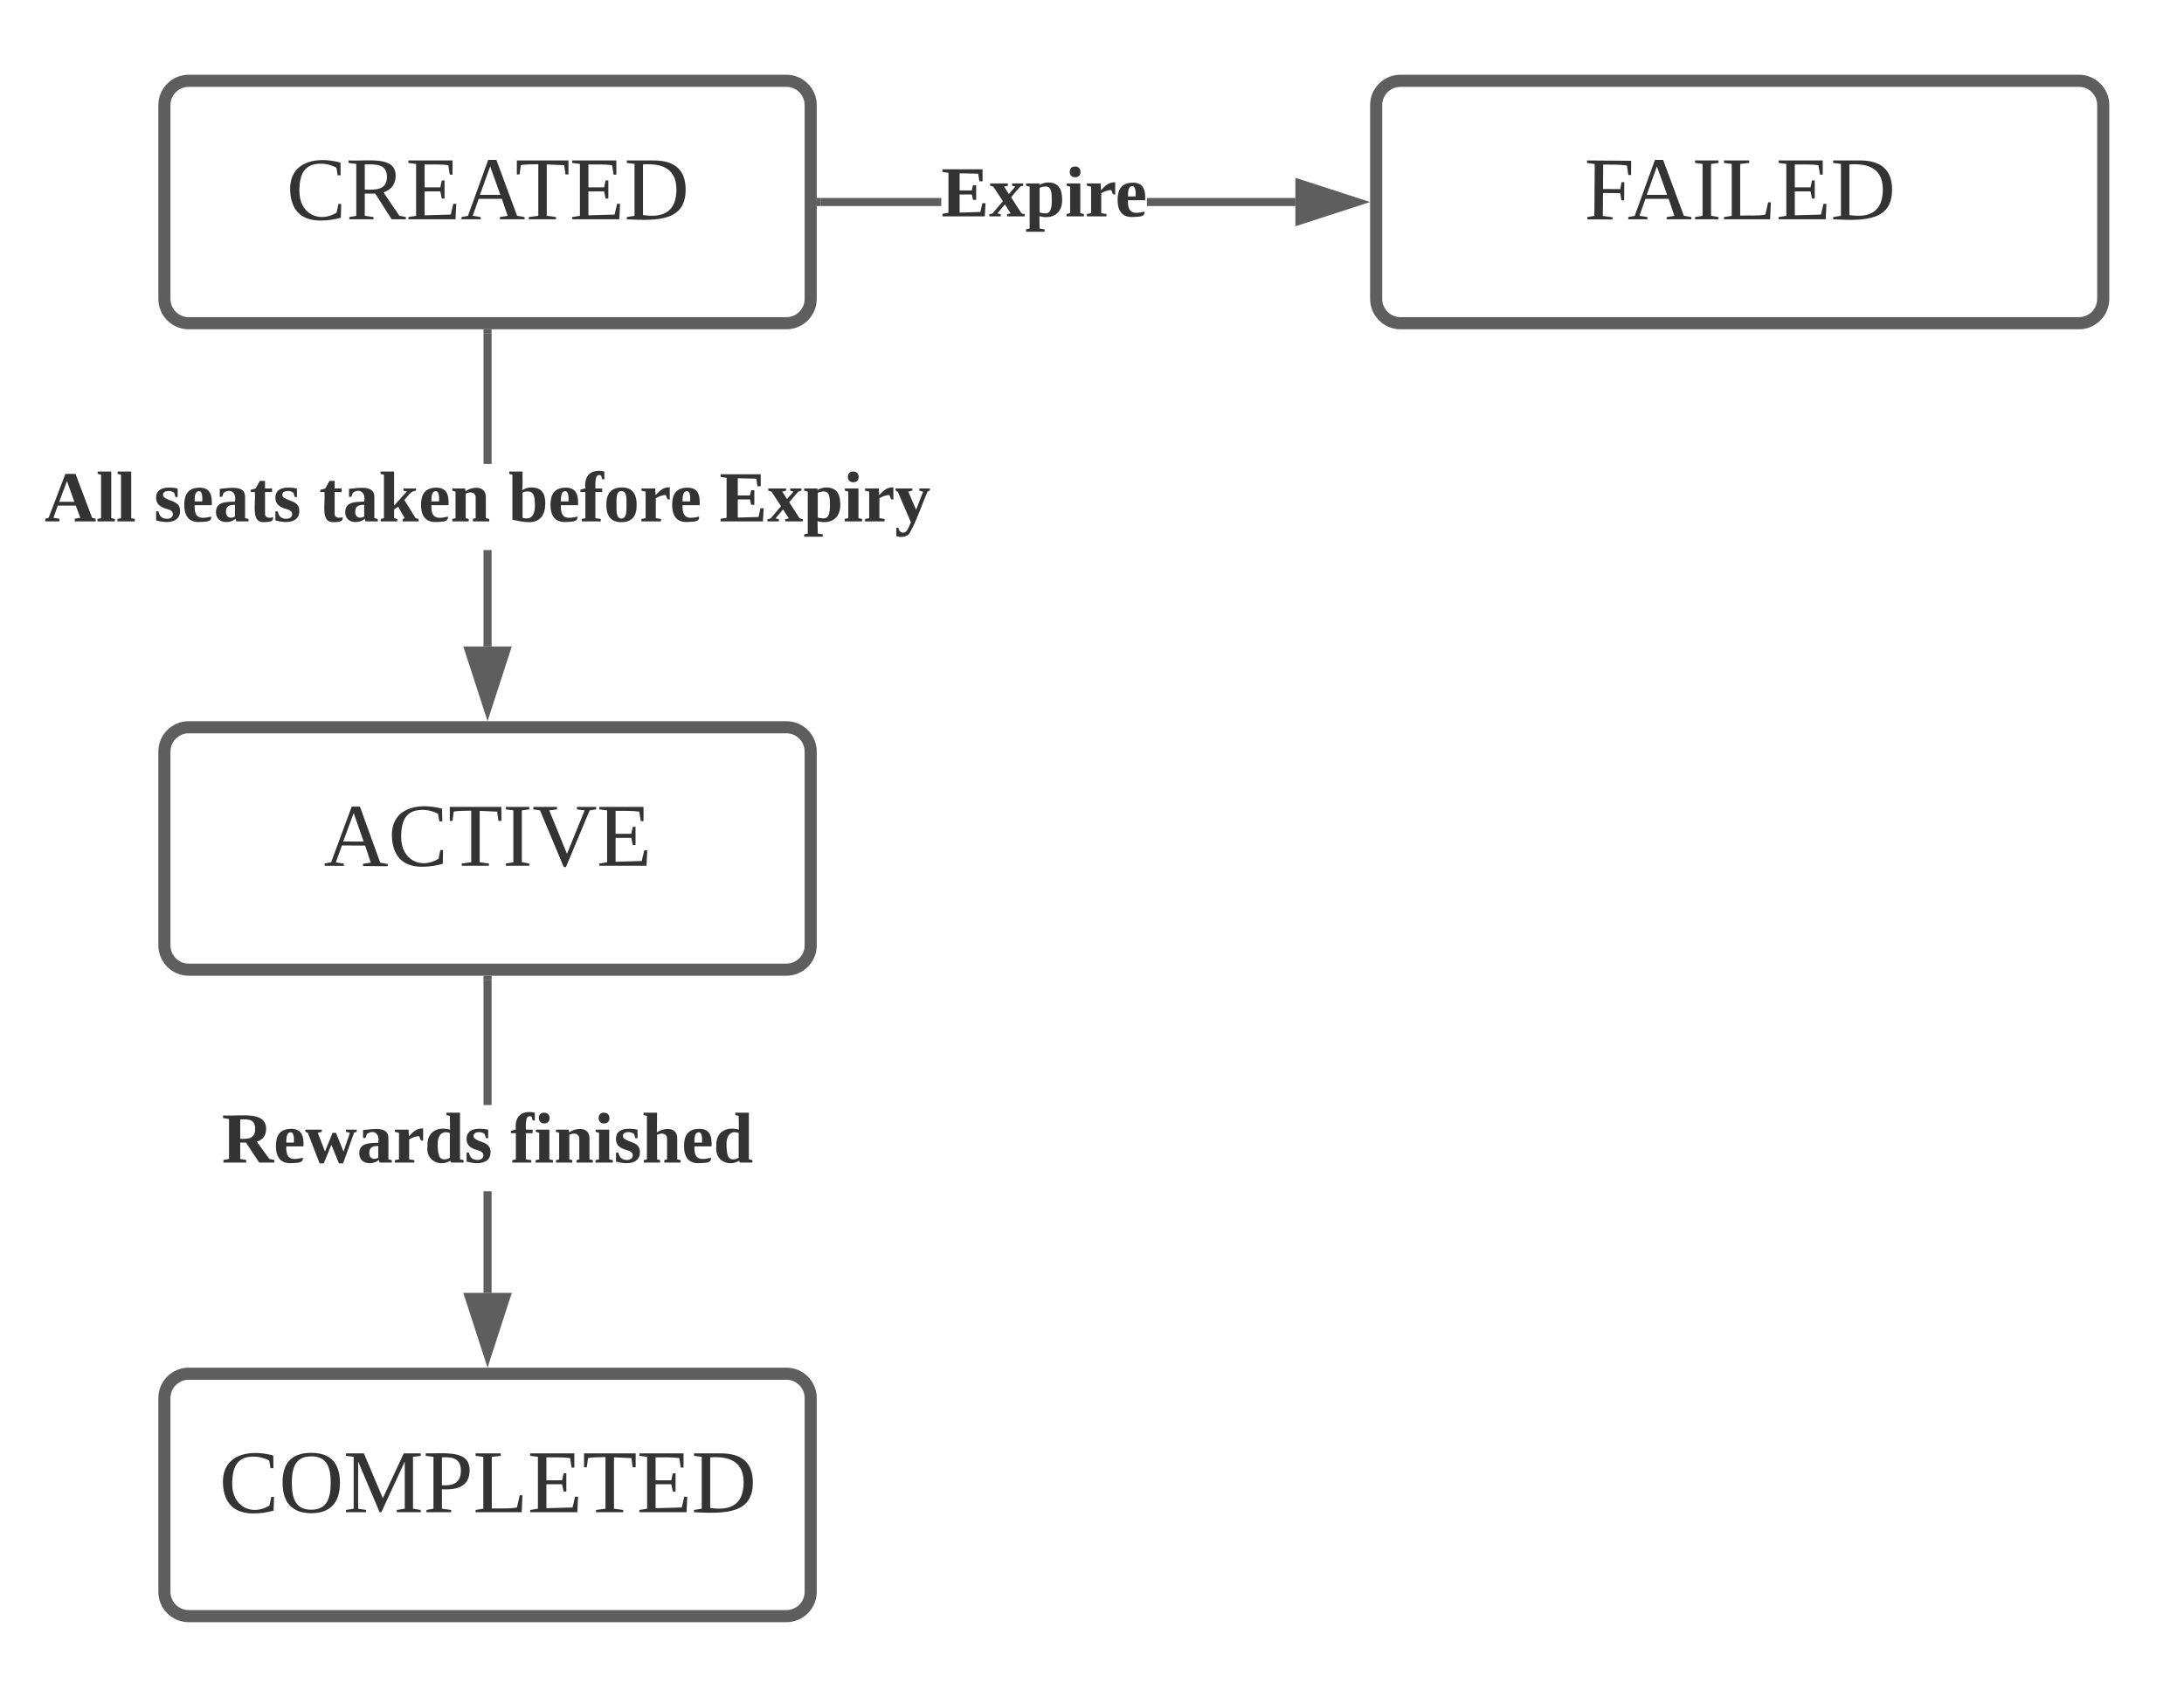
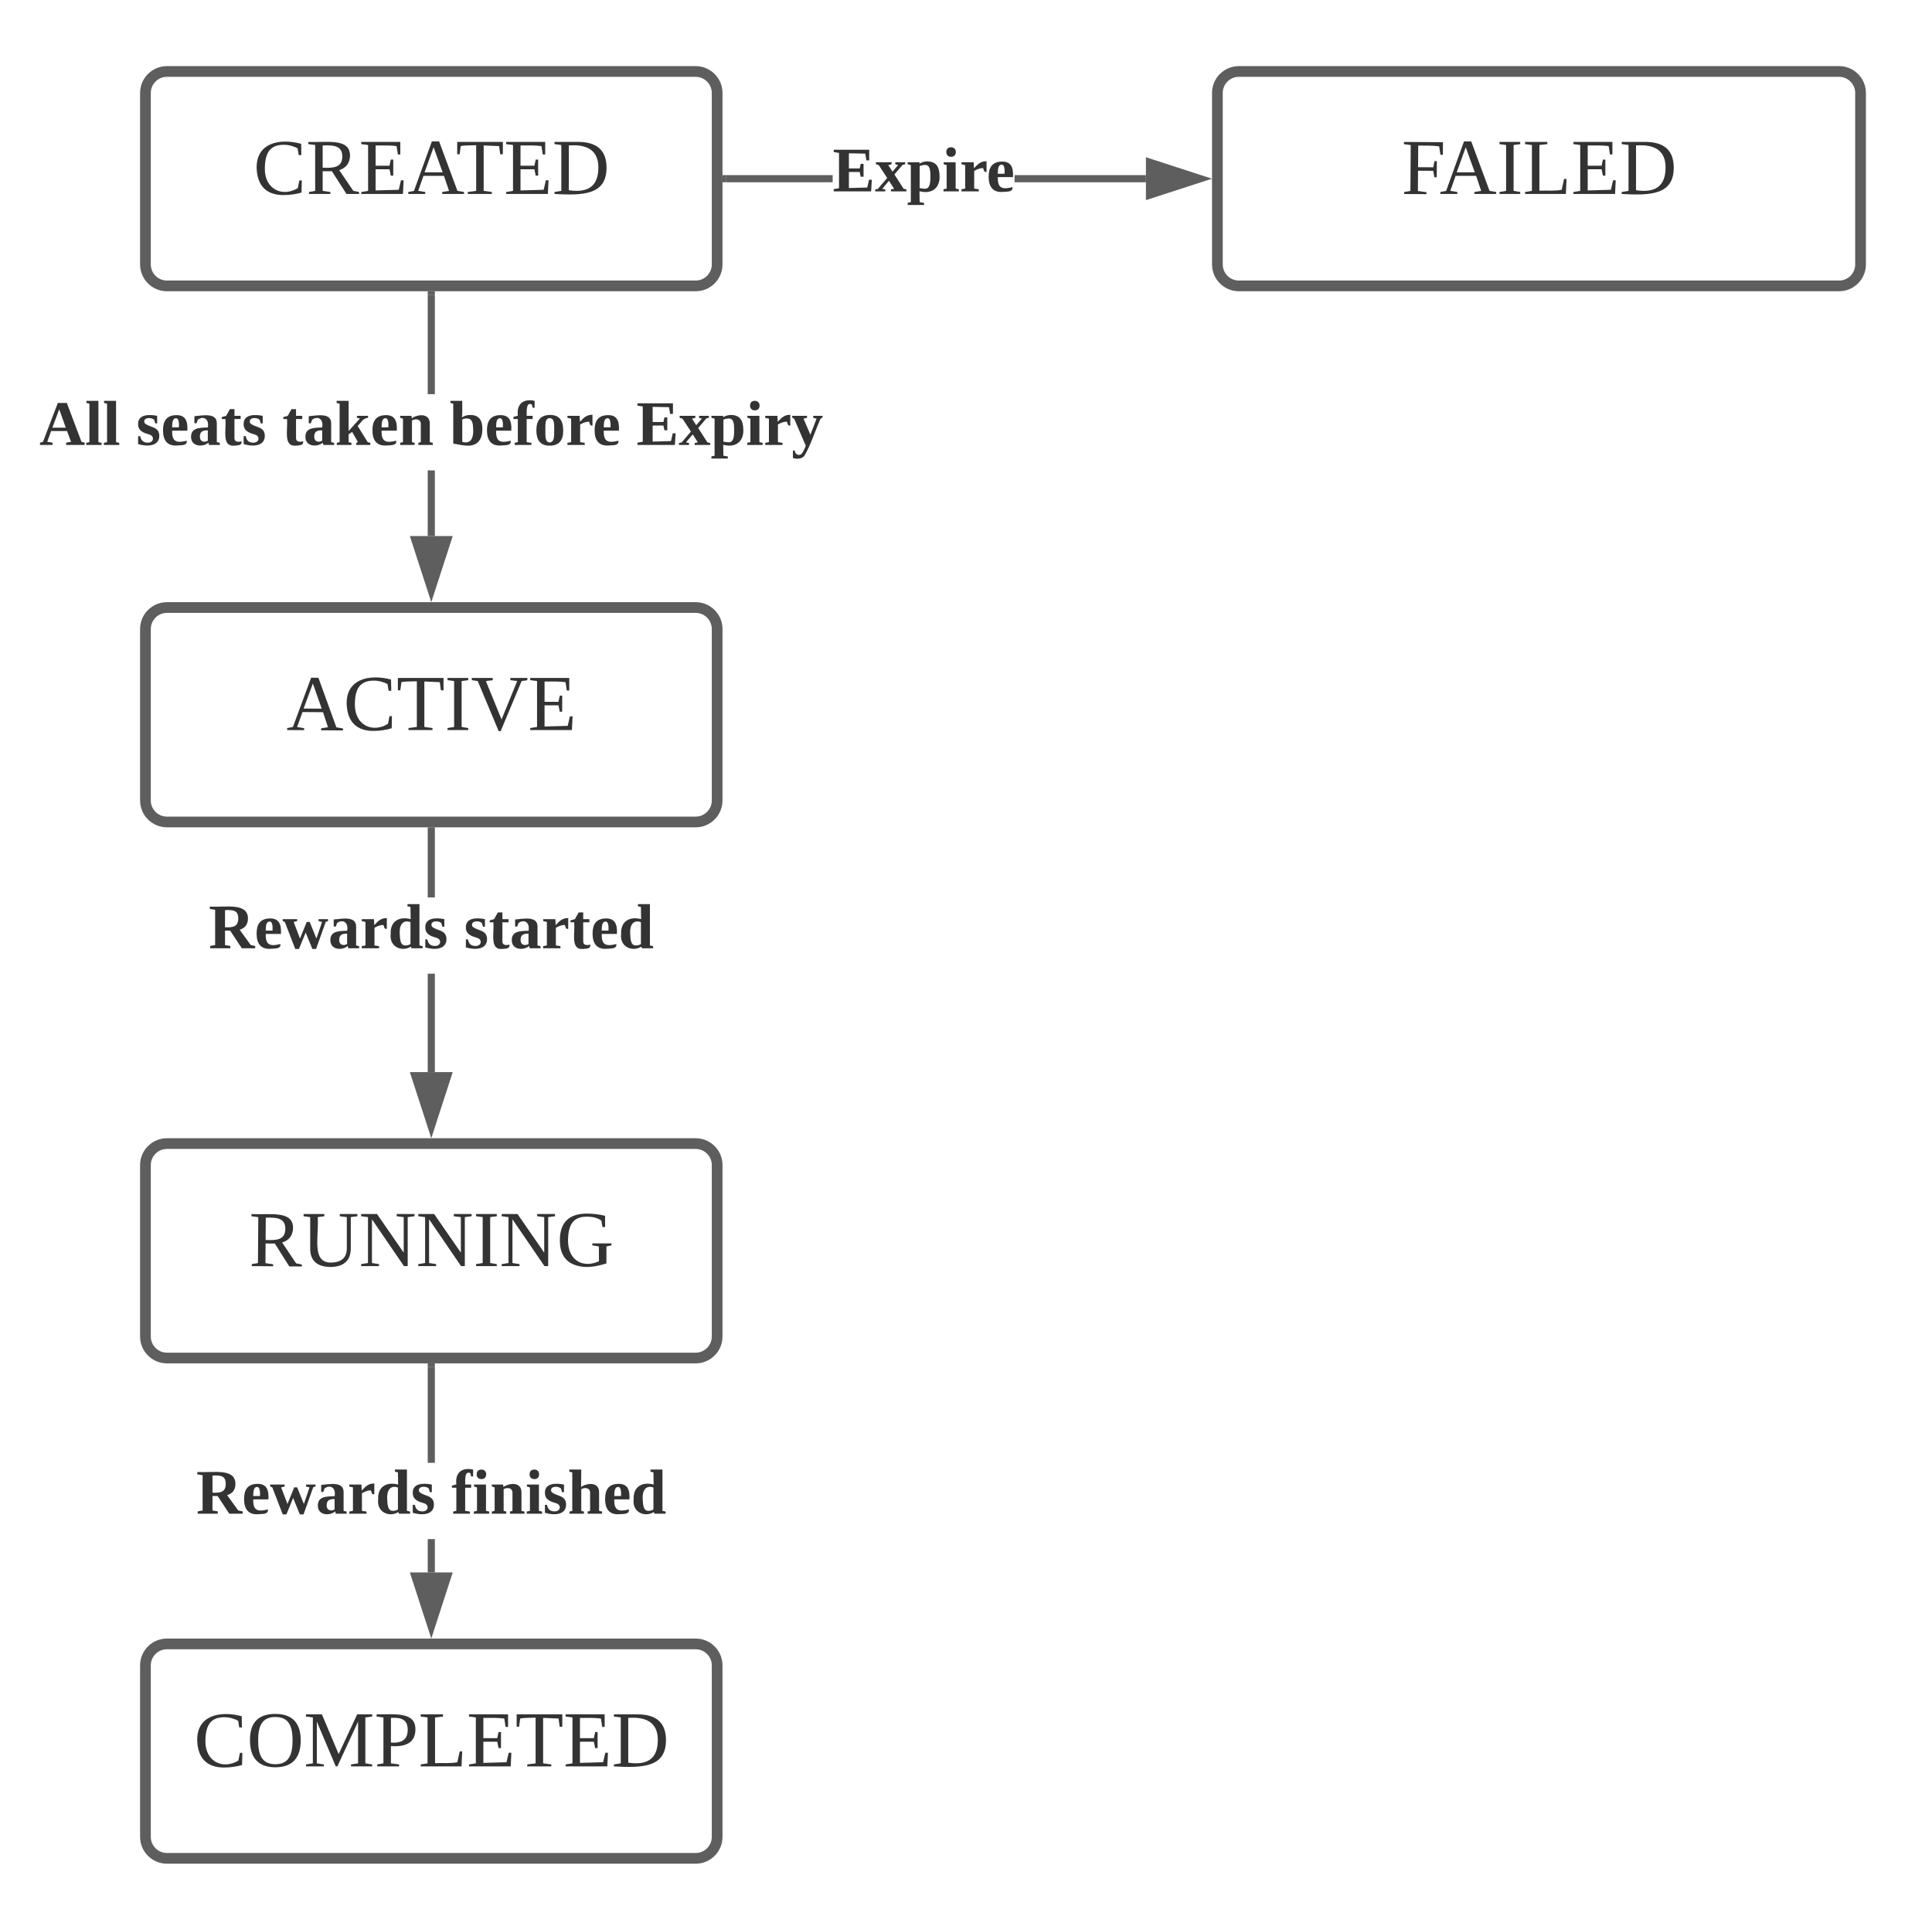
- <svg xmlns="http://www.w3.org/2000/svg" xmlns:ns1="lucid" xmlns:xlink="http://www.w3.org/1999/xlink" width="540.7" height="420">
+ <svg xmlns="http://www.w3.org/2000/svg" xmlns:ns1="lucid" xmlns:xlink="http://www.w3.org/1999/xlink" width="540.7" height="540">
  <g transform="translate(-19.296 -20)" ns1:page-tab-id="0_0">
    <path d="M0 0h1870.87v1322.83H0z" fill="#fff" />
    <path d="M60 46c0-3.3 2.7-6 6-6h148c3.3 0 6 2.7 6 6v48c0 3.3-2.7 6-6 6H66c-3.3 0-6-2.7-6-6z" stroke="#5e5e5e" stroke-width="3" fill="#fff" />
    <use xlink:href="#a" transform="translate(90.154 74.278)" />
-     <path d="M60 206c0-3.3 2.7-6 6-6h148c3.3 0 6 2.7 6 6v48c0 3.3-2.7 6-6 6H66c-3.3 0-6-2.7-6-6z" stroke="#5e5e5e" stroke-width="3" fill="#fff" />
-     <use xlink:href="#b" transform="translate(99.414 234.278)" />
+     <path d="M60 196c0-3.3 2.7-6 6-6h148c3.3 0 6 2.7 6 6v48c0 3.3-2.7 6-6 6H66c-3.3 0-6-2.7-6-6z" stroke="#5e5e5e" stroke-width="3" fill="#fff" />
+     <use xlink:href="#b" transform="translate(99.414 224.278)" />
    <path d="M360 46c0-3.3 2.7-6 6-6h168c3.3 0 6 2.7 6 6v48c0 3.3-2.7 6-6 6H366c-3.3 0-6-2.7-6-6z" stroke="#5e5e5e" stroke-width="3" fill="#fff" />
    <use xlink:href="#c" transform="translate(411.481 74.278)" />
    <path d="M252.33 71H222.5v-2h29.83zM340 71h-36.76v-2H340z" fill="#5e5e5e" />
    <path d="M222.53 71h-1.03v-2h1.03zm132.73-1L341 74.64v-9.28z" fill="#5e5e5e" />
    <path d="M358.5 70L340 76V64zM342 73.26L352.03 70 342 66.74z" fill="#5e5e5e" />
    <use xlink:href="#d" transform="translate(252.33 73.556)" />
-     <path d="M141 180h-2v-23.85h2zm0-45.18h-2V102.5h2z" fill="#5e5e5e" />
-     <path d="M141 102.53h-2v-1.03h2zm-1 92.73L135.36 181h9.28z" fill="#5e5e5e" />
-     <path d="M140 198.5l-6-18.5h12zm-3.26-16.5l3.26 10.03 3.26-10.03z" fill="#5e5e5e" />
-     <use xlink:href="#e" transform="translate(30.296 149.043)" />
-     <use xlink:href="#f" transform="translate(57.407 149.043)" />
-     <use xlink:href="#g" transform="translate(98.296 149.043)" />
-     <use xlink:href="#h" transform="translate(145.111 149.043)" />
-     <use xlink:href="#i" transform="translate(197.407 149.043)" />
-     <path d="M60 366c0-3.3 2.7-6 6-6h148c3.3 0 6 2.7 6 6v48c0 3.3-2.7 6-6 6H66c-3.3 0-6-2.7-6-6z" stroke="#5e5e5e" stroke-width="3" fill="#fff" />
-     <use xlink:href="#j" transform="translate(73.519 394.278)" />
-     <path d="M141 340h-2v-25.15h2zm0-46.5h-2v-31h2z" fill="#5e5e5e" />
-     <path d="M141 262.53h-2v-1.03h2zm-1 92.73L135.36 341h9.28z" fill="#5e5e5e" />
-     <path d="M140 358.5l-6-18.5h12zm-3.26-16.5l3.26 10.03 3.26-10.03z" fill="#5e5e5e" />
-     <use xlink:href="#k" transform="translate(74.222 307.736)" />
-     <use xlink:href="#l" transform="translate(145.63 307.736)" />
+     <path d="M141 170h-2v-18.38h2zm0-39.7h-2v-27.8h2z" fill="#5e5e5e" />
+     <path d="M141 102.53h-2v-1.03h2zm-1 82.73L135.36 171h9.28z" fill="#5e5e5e" />
+     <path d="M140 188.5l-6-18.5h12zm-3.26-16.5l3.26 10.03 3.26-10.03z" fill="#5e5e5e" />
+     <use xlink:href="#e" transform="translate(30.296 144.508)" />
+     <use xlink:href="#f" transform="translate(57.407 144.508)" />
+     <use xlink:href="#g" transform="translate(98.296 144.508)" />
+     <use xlink:href="#h" transform="translate(145.111 144.508)" />
+     <use xlink:href="#i" transform="translate(197.407 144.508)" />
+     <path d="M60 486c0-3.3 2.7-6 6-6h148c3.3 0 6 2.7 6 6v48c0 3.3-2.7 6-6 6H66c-3.3 0-6-2.7-6-6z" stroke="#5e5e5e" stroke-width="3" fill="#fff" />
+     <use xlink:href="#j" transform="translate(73.519 514.278)" />
+     <path d="M141 320h-2v-27.55h2zm0-48.88h-2V252.5h2z" fill="#5e5e5e" />
+     <path d="M141 252.53h-2v-1.03h2zm-1 82.73L135.36 321h9.28z" fill="#5e5e5e" />
+     <path d="M140 338.5l-6-18.5h12zm-3.26-16.5l3.26 10.03 3.26-10.03z" fill="#5e5e5e" />
+     <use xlink:href="#k" transform="translate(77.728 285.342)" />
+     <use xlink:href="#l" transform="translate(149.136 285.342)" />
+     <path d="M141 460h-2v-9.33h2zm0-30.67h-2V402.5h2z" fill="#5e5e5e" />
+     <path d="M141 402.53h-2v-1.03h2zm-1 72.73L135.36 461h9.28z" fill="#5e5e5e" />
+     <path d="M140 478.5l-6-18.5h12zm-3.26-16.5l3.26 10.03 3.26-10.03z" fill="#5e5e5e" />
+     <use xlink:href="#k" transform="translate(74.222 443.556)" />
+     <use xlink:href="#m" transform="translate(145.63 443.556)" />
+     <path d="M60 346c0-3.3 2.7-6 6-6h148c3.3 0 6 2.7 6 6v48c0 3.3-2.7 6-6 6H66c-3.3 0-6-2.7-6-6z" stroke="#5e5e5e" stroke-width="3" fill="#fff" />
+     <use xlink:href="#n" transform="translate(88.95 374.278)" />
    <defs>
-       <path fill="#333" d="M52-115c0 93 80 130 150 87l7-35h11l-1 55c-23 7-52 12-83 12C60 4 19-37 15-115c-5-113 97-141 201-114l1 51h-12l-5-30c-15-9-39-16-62-16-66 0-86 41-86 109" id="m" />
-       <path fill="#333" d="M199-173c-1 36-21 56-49 65l64 94 26 5v9h-57l-66-103H75v89l35 5v9H13v-9l28-5v-208l-31-4v-10c80 4 190-20 189 63zM75-119c50 2 89-1 89-51 0-49-39-52-89-50v101" id="n" />
-       <path fill="#333" d="M10-9l31-5v-208l-31-4v-10h177v57h-11l-6-38c-28-4-63-3-95-3v92h63l6-28h11v73h-11l-6-29H75v96l105-3 10-43h12l-3 62H10v-9" id="o" />
-       <path fill="#333" d="M81-9v9H4v-9l26-5 81-224h33l83 224 30 5v9h-99v-9l31-5-23-68H73L49-14zm38-203L78-98h82" id="p" />
-       <path fill="#333" d="M55 0v-9l38-5v-207c-22 1-53 0-70 4l-5 37H7v-56h207v56h-12l-5-37-70-3v206l37 5v9H55" id="q" />
-       <path fill="#333" d="M75-17c87 13 134-18 134-103 0-78-51-106-134-100v203zm171-102C246 5 139 7 10 0v-9l31-5v-208l-31-4v-10h107c82 0 129 35 129 117" id="r" />
-       <path fill="#333" d="M77-14l30 5v9H13v-9l30-5v-208l-30-4v-10h94v10l-30 4v208" id="s" />
-       <path fill="#333" d="M256-236v10l-26 4L135 5h-9L31-222l-27-4v-10h95v10l-31 4 71 174 71-174-31-4v-10h77" id="t" />
-       <path fill="#333" d="M75-106v92l39 5v9H13v-9l28-5v-208l-31-4v-10h177v57h-11l-6-38c-28-4-63-3-95-3v98h69l5-28h11v73h-11l-5-29H75" id="u" />
-       <path fill="#333" d="M111-226l-36 4v207c33-1 73 2 101-4l11-49h11l-3 68H10v-9l31-5v-208l-31-4v-10h101v10" id="v" />
-       <path fill="#333" d="M6-13l30-5v-200l-30-5v-13h201v60h-16l-6-38-93-2v86h61l6-26h16v73h-16l-6-27H92v91l104-3 10-44h16l-4 66H6v-13" id="w" />
-       <path fill="#333" d="M5-154v-11h89v11l-19 5 24 37 32-37-16-5v-11h56v11l-15 4-46 54 52 81 16 4V0H90v-11l18-4-29-45-38 45 17 4V0H1v-11l15-3 53-62-48-73" id="x" />
-       <path fill="#333" d="M186-86c2 69-46 103-114 85l1 62 25 4v12H5V65l18-4v-210l-18-5v-11h67v8c12-8 26-13 46-13 49 2 67 30 68 84zm-83 71c28 0 31-33 31-69 0-34-2-66-30-66-12 0-23 3-31 7v124c9 2 20 4 30 4" id="y" />
-       <path fill="#333" d="M77-16l18 4V0H8v-12l18-4v-133l-17-5v-11h68v149zM51-196c-16 0-27-10-27-27s10-27 27-27 27 11 27 27c0 17-10 27-27 27" id="z" />
-       <path fill="#333" d="M132-132c-21 0-37 9-50 16v100l26 4V0H10v-12l21-4v-133l-21-5v-11h69l2 34c17-18 35-41 71-40v61c-17 3-14-14-20-22" id="A" />
-       <path fill="#333" d="M12-83c0-55 22-85 75-86 52-1 66 33 63 88H64c-1 37 6 64 44 63 14 0 28-4 39-6 3 28-28 25-55 27-57 4-80-31-80-86zm90-17c2-26 0-63-27-48-10 9-11 28-11 48h38" id="B" />
-       <path fill="#333" d="M75-13V0H4v-13l17-5 84-220h51l83 220 18 5V0H152v-13l28-5-23-61H67L45-18zm38-189L74-98h76" id="C" />
-       <path fill="#333" d="M76-16l18 4V0H7v-12l18-4v-218l-17-4v-12h68v234" id="D" />
-       <path fill="#333" d="M102-142c-14-17-68-15-54 18 24 26 83 17 83 72 0 62-72 62-120 47v-45h12c4 23 16 37 43 37 35 0 39-37 9-46-31-9-65-19-64-61 0-52 59-55 108-45v43h-11" id="E" />
-       <path fill="#333" d="M31-163c51-5 127-20 127 40v107l17 4V0h-61l-4-13C82 13 12 12 12-46c0-51 46-52 95-53 9-45-22-69-57-44l-7 20H31v-40zM62-47c0 30 26 34 45 23v-59c-28 0-45 6-45 36" id="F" />
-       <path fill="#333" d="M78-41c-2 24 21 26 40 20C122 3 98 2 77 4 5 10 32-84 27-147H6v-11l25-7 21-38h26v38h35v18H78v106" id="G" />
-       <path fill="#333" d="M77-79l64-71-17-4v-11h63v11c-32 3-40 30-59 46l57 92 15 4V0h-80c-2-11 3-15 10-16L97-74 77-60v44l16 4V0H10v-12l16-4v-218l-17-4v-12h68v171" id="H" />
-       <path fill="#333" d="M127-114c3-31-26-38-50-25v123l15 4V0H10v-12l16-4v-133l-16-5v-11h64l2 14c31-23 102-32 102 30v105l17 4V0h-82v-12l14-4v-98" id="I" />
-       <path fill="#333" d="M72-18c49 15 64-22 62-69-1-34-4-62-34-63-10-1-23 2-28 6v126zm33 22C77 4 48-3 21-8v-226l-16-4v-12h67c-1 31 2 66-2 94 11-8 28-14 47-14 51 0 70 31 69 83-1 55-26 91-81 91" id="J" />
-       <path fill="#333" d="M107-230c-31-13-29 30-29 65h34v18H78v131l27 4V0H10v-12l18-4v-131H3v-12l25-7c-8-66 31-98 95-84v39h-11" id="K" />
-       <path fill="#333" d="M90-170c54-1 76 32 76 87 1 56-23 87-77 87-53 0-75-32-75-87s23-86 76-87zM89-14c28-2 26-38 26-69s3-69-26-69c-27 0-24 39-24 69s-3 66 24 69" id="L" />
-       <path fill="#333" d="M81 5L15-149c-7-2-13-5-11-16h84v11l-20 5 39 91 35-91-19-5v-11h53c2 11-4 13-11 15C134-81 111-5 75 58 65 77 34 83 8 74V32h11c0 24 29 35 43 12 7-11 13-25 19-39" id="M" />
-       <path fill="#333" d="M130-224c-62 0-78 43-78 106 0 64 16 108 78 108s78-45 78-108-16-106-78-106zm0 228C53 4 15-39 15-118c-1-80 37-120 115-120s115 42 115 120C245-39 207 4 130 4" id="N" />
-       <path fill="#333" d="M152 0h-7L59-203v189l32 5v9H10v-9l31-5v-208l-31-4v-10h72l76 180 84-180h68v10l-31 4v208l31 5v9h-96v-9l32-5v-189" id="O" />
-       <path fill="#333" d="M75-108c48 3 76-12 76-58s-28-57-76-54v112zm111-58c-1 60-46 78-111 74v78l37 5v9H13v-9l28-5v-208l-31-4v-10c81 1 178-14 176 70" id="P" />
-       <path fill="#333" d="M222-170c0 37-18 56-47 65l63 87 25 5V0h-76l-66-100H92v82l30 5V0H8v-13l28-5v-200l-30-5v-13c89 5 214-24 216 66zM92-119c45 2 75-3 75-50s-30-49-75-47v97" id="Q" />
-       <path fill="#333" d="M154-149l38 94 32-94-20-5v-11h54v11l-13 4L190 4h-21l-38-93L93 4H72L13-149c-7-2-15-4-12-16h82v11l-20 5 36 94 38-94h17" id="R" />
-       <path fill="#333" d="M15-82c-4-69 47-101 113-83l-1-69-17-4v-12h68v234l18 4V0h-63l-4-9C77 23 5-9 15-82zm112-66c-43-16-64 17-61 65 2 33 3 67 32 67 12 0 22-3 29-8v-124" id="S" />
-       <path fill="#333" d="M127-114c3-31-26-38-50-25v123l15 4V0H10v-12l16-4v-218l-17-4v-12h68l-1 99c31-23 102-32 102 30v105l17 4V0h-82v-12l14-4v-98" id="T" />
+       <path fill="#333" d="M52-115c0 93 80 130 150 87l7-35h11l-1 55c-23 7-52 12-83 12C60 4 19-37 15-115c-5-113 97-141 201-114l1 51h-12l-5-30c-15-9-39-16-62-16-66 0-86 41-86 109" id="o" />
+       <path fill="#333" d="M199-173c-1 36-21 56-49 65l64 94 26 5v9h-57l-66-103H75v89l35 5v9H13v-9l28-5v-208l-31-4v-10c80 4 190-20 189 63zM75-119c50 2 89-1 89-51 0-49-39-52-89-50v101" id="p" />
+       <path fill="#333" d="M10-9l31-5v-208l-31-4v-10h177v57h-11l-6-38c-28-4-63-3-95-3v92h63l6-28h11v73h-11l-6-29H75v96l105-3 10-43h12l-3 62H10v-9" id="q" />
+       <path fill="#333" d="M81-9v9H4v-9l26-5 81-224h33l83 224 30 5v9h-99v-9l31-5-23-68H73L49-14zm38-203L78-98h82" id="r" />
+       <path fill="#333" d="M55 0v-9l38-5v-207c-22 1-53 0-70 4l-5 37H7v-56h207v56h-12l-5-37-70-3v206l37 5v9H55" id="s" />
+       <path fill="#333" d="M75-17c87 13 134-18 134-103 0-78-51-106-134-100v203zm171-102C246 5 139 7 10 0v-9l31-5v-208l-31-4v-10h107c82 0 129 35 129 117" id="t" />
+       <path fill="#333" d="M77-14l30 5v9H13v-9l30-5v-208l-30-4v-10h94v10l-30 4v208" id="u" />
+       <path fill="#333" d="M256-236v10l-26 4L135 5h-9L31-222l-27-4v-10h95v10l-31 4 71 174 71-174-31-4v-10h77" id="v" />
+       <path fill="#333" d="M75-106v92l39 5v9H13v-9l28-5v-208l-31-4v-10h177v57h-11l-6-38c-28-4-63-3-95-3v98h69l5-28h11v73h-11l-5-29H75" id="w" />
+       <path fill="#333" d="M111-226l-36 4v207c33-1 73 2 101-4l11-49h11l-3 68H10v-9l31-5v-208l-31-4v-10h101v10" id="x" />
+       <path fill="#333" d="M6-13l30-5v-200l-30-5v-13h201v60h-16l-6-38-93-2v86h61l6-26h16v73h-16l-6-27H92v91l104-3 10-44h16l-4 66H6v-13" id="y" />
+       <path fill="#333" d="M5-154v-11h89v11l-19 5 24 37 32-37-16-5v-11h56v11l-15 4-46 54 52 81 16 4V0H90v-11l18-4-29-45-38 45 17 4V0H1v-11l15-3 53-62-48-73" id="z" />
+       <path fill="#333" d="M186-86c2 69-46 103-114 85l1 62 25 4v12H5V65l18-4v-210l-18-5v-11h67v8c12-8 26-13 46-13 49 2 67 30 68 84zm-83 71c28 0 31-33 31-69 0-34-2-66-30-66-12 0-23 3-31 7v124c9 2 20 4 30 4" id="A" />
+       <path fill="#333" d="M77-16l18 4V0H8v-12l18-4v-133l-17-5v-11h68v149zM51-196c-16 0-27-10-27-27s10-27 27-27 27 11 27 27c0 17-10 27-27 27" id="B" />
+       <path fill="#333" d="M132-132c-21 0-37 9-50 16v100l26 4V0H10v-12l21-4v-133l-21-5v-11h69l2 34c17-18 35-41 71-40v61c-17 3-14-14-20-22" id="C" />
+       <path fill="#333" d="M12-83c0-55 22-85 75-86 52-1 66 33 63 88H64c-1 37 6 64 44 63 14 0 28-4 39-6 3 28-28 25-55 27-57 4-80-31-80-86zm90-17c2-26 0-63-27-48-10 9-11 28-11 48h38" id="D" />
+       <path fill="#333" d="M75-13V0H4v-13l17-5 84-220h51l83 220 18 5V0H152v-13l28-5-23-61H67L45-18zm38-189L74-98h76" id="E" />
+       <path fill="#333" d="M76-16l18 4V0H7v-12l18-4v-218l-17-4v-12h68v234" id="F" />
+       <path fill="#333" d="M102-142c-14-17-68-15-54 18 24 26 83 17 83 72 0 62-72 62-120 47v-45h12c4 23 16 37 43 37 35 0 39-37 9-46-31-9-65-19-64-61 0-52 59-55 108-45v43h-11" id="G" />
+       <path fill="#333" d="M31-163c51-5 127-20 127 40v107l17 4V0h-61l-4-13C82 13 12 12 12-46c0-51 46-52 95-53 9-45-22-69-57-44l-7 20H31v-40zM62-47c0 30 26 34 45 23v-59c-28 0-45 6-45 36" id="H" />
+       <path fill="#333" d="M78-41c-2 24 21 26 40 20C122 3 98 2 77 4 5 10 32-84 27-147H6v-11l25-7 21-38h26v38h35v18H78v106" id="I" />
+       <path fill="#333" d="M77-79l64-71-17-4v-11h63v11c-32 3-40 30-59 46l57 92 15 4V0h-80c-2-11 3-15 10-16L97-74 77-60v44l16 4V0H10v-12l16-4v-218l-17-4v-12h68v171" id="J" />
+       <path fill="#333" d="M127-114c3-31-26-38-50-25v123l15 4V0H10v-12l16-4v-133l-16-5v-11h64l2 14c31-23 102-32 102 30v105l17 4V0h-82v-12l14-4v-98" id="K" />
+       <path fill="#333" d="M72-18c49 15 64-22 62-69-1-34-4-62-34-63-10-1-23 2-28 6v126zm33 22C77 4 48-3 21-8v-226l-16-4v-12h67c-1 31 2 66-2 94 11-8 28-14 47-14 51 0 70 31 69 83-1 55-26 91-81 91" id="L" />
+       <path fill="#333" d="M107-230c-31-13-29 30-29 65h34v18H78v131l27 4V0H10v-12l18-4v-131H3v-12l25-7c-8-66 31-98 95-84v39h-11" id="M" />
+       <path fill="#333" d="M90-170c54-1 76 32 76 87 1 56-23 87-77 87-53 0-75-32-75-87s23-86 76-87zM89-14c28-2 26-38 26-69s3-69-26-69c-27 0-24 39-24 69s-3 66 24 69" id="N" />
+       <path fill="#333" d="M81 5L15-149c-7-2-13-5-11-16h84v11l-20 5 39 91 35-91-19-5v-11h53c2 11-4 13-11 15C134-81 111-5 75 58 65 77 34 83 8 74V32h11c0 24 29 35 43 12 7-11 13-25 19-39" id="O" />
+       <path fill="#333" d="M130-224c-62 0-78 43-78 106 0 64 16 108 78 108s78-45 78-108-16-106-78-106zm0 228C53 4 15-39 15-118c-1-80 37-120 115-120s115 42 115 120C245-39 207 4 130 4" id="P" />
+       <path fill="#333" d="M152 0h-7L59-203v189l32 5v9H10v-9l31-5v-208l-31-4v-10h72l76 180 84-180h68v10l-31 4v208l31 5v9h-96v-9l32-5v-189" id="Q" />
+       <path fill="#333" d="M75-108c48 3 76-12 76-58s-28-57-76-54v112zm111-58c-1 60-46 78-111 74v78l37 5v9H13v-9l28-5v-208l-31-4v-10c81 1 178-14 176 70" id="R" />
+       <path fill="#333" d="M222-170c0 37-18 56-47 65l63 87 25 5V0h-76l-66-100H92v82l30 5V0H8v-13l28-5v-200l-30-5v-13c89 5 214-24 216 66zM92-119c45 2 75-3 75-50s-30-49-75-47v97" id="S" />
+       <path fill="#333" d="M154-149l38 94 32-94-20-5v-11h54v11l-13 4L190 4h-21l-38-93L93 4H72L13-149c-7-2-15-4-12-16h82v11l-20 5 36 94 38-94h17" id="T" />
+       <path fill="#333" d="M15-82c-4-69 47-101 113-83l-1-69-17-4v-12h68v234l18 4V0h-63l-4-9C77 23 5-9 15-82zm112-66c-43-16-64 17-61 65 2 33 3 67 32 67 12 0 22-3 29-8v-124" id="U" />
+       <path fill="#333" d="M127-114c3-31-26-38-50-25v123l15 4V0H10v-12l16-4v-218l-17-4v-12h68l-1 99c31-23 102-32 102 30v105l17 4V0h-82v-12l14-4v-98" id="V" />
+       <path fill="#333" d="M134-16c44-1 70-21 70-64v-142l-32-4v-10h80v10l-30 4v141c0 57-33 84-91 85-58 0-93-26-93-82v-144l-30-4v-10h94v10l-30 4c7 82-31 209 62 206" id="W" />
+       <path fill="#333" d="M203-222l-32-4v-10h81v10l-31 4V0h-17L59-212v198l32 5v9H10v-9l31-5v-208l-31-4v-10h72L203-61v-161" id="X" />
+       <path fill="#333" d="M52-115c0 90 69 126 140 93v-67l-30-5v-9h87v9l-23 5v77c-27 8-56 16-90 16C59 2 15-37 15-115c-1-82 41-123 122-123 31 0 59 4 83 10v51h-12l-5-29c-15-12-38-18-65-18-66-1-86 42-86 109" id="Y" />
      <g id="a">
-         <use transform="rotate(.413) scale(.06173)" xlink:href="#m" />
-         <use transform="translate(14.815) scale(.06173)" xlink:href="#n" />
-         <use transform="translate(29.63) scale(.06173)" xlink:href="#o" />
-         <use transform="translate(43.148) scale(.06173)" xlink:href="#p" />
-         <use transform="translate(56.667) scale(.06173)" xlink:href="#q" />
-         <use transform="translate(70.185) scale(.06173)" xlink:href="#o" />
-         <use transform="translate(83.704) scale(.06173)" xlink:href="#r" />
+         <use transform="rotate(.413) scale(.06173)" xlink:href="#o" />
+         <use transform="translate(14.815) scale(.06173)" xlink:href="#p" />
+         <use transform="translate(29.63) scale(.06173)" xlink:href="#q" />
+         <use transform="translate(43.148) scale(.06173)" xlink:href="#r" />
+         <use transform="translate(56.667) scale(.06173)" xlink:href="#s" />
+         <use transform="translate(70.185) scale(.06173)" xlink:href="#q" />
+         <use transform="translate(83.704) scale(.06173)" xlink:href="#t" />
      </g>
      <g id="b">
-         <use transform="rotate(.413) scale(.06173)" xlink:href="#p" />
-         <use transform="translate(15.988) scale(.06173)" xlink:href="#m" />
-         <use transform="translate(30.802) scale(.06173)" xlink:href="#q" />
-         <use transform="translate(44.321) scale(.06173)" xlink:href="#s" />
-         <use transform="translate(51.667) scale(.06173)" xlink:href="#t" />
-         <use transform="translate(67.654) scale(.06173)" xlink:href="#o" />
+         <use transform="rotate(.413) scale(.06173)" xlink:href="#r" />
+         <use transform="translate(15.988) scale(.06173)" xlink:href="#o" />
+         <use transform="translate(30.802) scale(.06173)" xlink:href="#s" />
+         <use transform="translate(44.321) scale(.06173)" xlink:href="#u" />
+         <use transform="translate(51.667) scale(.06173)" xlink:href="#v" />
+         <use transform="translate(67.654) scale(.06173)" xlink:href="#q" />
      </g>
      <g id="c">
-         <use transform="rotate(.413) scale(.06173)" xlink:href="#u" />
-         <use transform="translate(10.679) scale(.06173)" xlink:href="#p" />
-         <use transform="translate(26.667) scale(.06173)" xlink:href="#s" />
-         <use transform="translate(34.012) scale(.06173)" xlink:href="#v" />
-         <use transform="translate(47.53) scale(.06173)" xlink:href="#o" />
-         <use transform="translate(61.05) scale(.06173)" xlink:href="#r" />
+         <use transform="rotate(.413) scale(.06173)" xlink:href="#w" />
+         <use transform="translate(10.679) scale(.06173)" xlink:href="#r" />
+         <use transform="translate(26.667) scale(.06173)" xlink:href="#u" />
+         <use transform="translate(34.012) scale(.06173)" xlink:href="#x" />
+         <use transform="translate(47.53) scale(.06173)" xlink:href="#q" />
+         <use transform="translate(61.05) scale(.06173)" xlink:href="#t" />
      </g>
      <g id="d">
-         <use transform="scale(.04938)" xlink:href="#w" />
-         <use transform="translate(11.852) scale(.04938)" xlink:href="#x" />
-         <use transform="translate(20.74) scale(.04938)" xlink:href="#y" />
-         <use transform="translate(30.617) scale(.04938)" xlink:href="#z" />
-         <use transform="translate(35.556) scale(.04938)" xlink:href="#A" />
-         <use transform="translate(43.062) scale(.04938)" xlink:href="#B" />
+         <use transform="scale(.04938)" xlink:href="#y" />
+         <use transform="translate(11.852) scale(.04938)" xlink:href="#z" />
+         <use transform="translate(20.74) scale(.04938)" xlink:href="#A" />
+         <use transform="translate(30.617) scale(.04938)" xlink:href="#B" />
+         <use transform="translate(35.556) scale(.04938)" xlink:href="#C" />
+         <use transform="translate(43.062) scale(.04938)" xlink:href="#D" />
      </g>
      <g id="e">
-         <use transform="scale(.04938)" xlink:href="#C" />
-         <use transform="translate(12.79) scale(.04938)" xlink:href="#D" />
-         <use transform="translate(17.728) scale(.04938)" xlink:href="#D" />
+         <use transform="scale(.04938)" xlink:href="#E" />
+         <use transform="translate(12.79) scale(.04938)" xlink:href="#F" />
+         <use transform="translate(17.728) scale(.04938)" xlink:href="#F" />
      </g>
      <g id="f">
-         <use transform="scale(.04938)" xlink:href="#E" />
-         <use transform="translate(6.914) scale(.04938)" xlink:href="#B" />
-         <use transform="translate(14.765) scale(.04938)" xlink:href="#F" />
-         <use transform="translate(23.654) scale(.04938)" xlink:href="#G" />
-         <use transform="translate(29.53) scale(.04938)" xlink:href="#E" />
+         <use transform="scale(.04938)" xlink:href="#G" />
+         <use transform="translate(6.914) scale(.04938)" xlink:href="#D" />
+         <use transform="translate(14.765) scale(.04938)" xlink:href="#H" />
+         <use transform="translate(23.654) scale(.04938)" xlink:href="#I" />
+         <use transform="translate(29.53) scale(.04938)" xlink:href="#G" />
      </g>
      <g id="g">
-         <use transform="scale(.04938)" xlink:href="#G" />
-         <use transform="translate(5.877) scale(.04938)" xlink:href="#F" />
-         <use transform="translate(14.765) scale(.04938)" xlink:href="#H" />
-         <use transform="translate(24.642) scale(.04938)" xlink:href="#B" />
-         <use transform="translate(32.494) scale(.04938)" xlink:href="#I" />
+         <use transform="scale(.04938)" xlink:href="#I" />
+         <use transform="translate(5.877) scale(.04938)" xlink:href="#H" />
+         <use transform="translate(14.765) scale(.04938)" xlink:href="#J" />
+         <use transform="translate(24.642) scale(.04938)" xlink:href="#D" />
+         <use transform="translate(32.494) scale(.04938)" xlink:href="#K" />
      </g>
      <g id="h">
-         <use transform="scale(.04938)" xlink:href="#J" />
-         <use transform="translate(9.877) scale(.04938)" xlink:href="#B" />
-         <use transform="translate(17.728) scale(.04938)" xlink:href="#K" />
-         <use transform="translate(23.605) scale(.04938)" xlink:href="#L" />
-         <use transform="translate(32.494) scale(.04938)" xlink:href="#A" />
-         <use transform="translate(40) scale(.04938)" xlink:href="#B" />
+         <use transform="scale(.04938)" xlink:href="#L" />
+         <use transform="translate(9.877) scale(.04938)" xlink:href="#D" />
+         <use transform="translate(17.728) scale(.04938)" xlink:href="#M" />
+         <use transform="translate(23.605) scale(.04938)" xlink:href="#N" />
+         <use transform="translate(32.494) scale(.04938)" xlink:href="#C" />
+         <use transform="translate(40) scale(.04938)" xlink:href="#D" />
      </g>
      <g id="i">
-         <use transform="scale(.04938)" xlink:href="#w" />
-         <use transform="translate(11.852) scale(.04938)" xlink:href="#x" />
-         <use transform="translate(20.74) scale(.04938)" xlink:href="#y" />
-         <use transform="translate(30.617) scale(.04938)" xlink:href="#z" />
-         <use transform="translate(35.556) scale(.04938)" xlink:href="#A" />
-         <use transform="translate(43.407) scale(.04938)" xlink:href="#M" />
+         <use transform="scale(.04938)" xlink:href="#y" />
+         <use transform="translate(11.852) scale(.04938)" xlink:href="#z" />
+         <use transform="translate(20.74) scale(.04938)" xlink:href="#A" />
+         <use transform="translate(30.617) scale(.04938)" xlink:href="#B" />
+         <use transform="translate(35.556) scale(.04938)" xlink:href="#C" />
+         <use transform="translate(43.407) scale(.04938)" xlink:href="#O" />
      </g>
      <g id="j">
-         <use transform="rotate(.413) scale(.06173)" xlink:href="#m" />
-         <use transform="translate(14.815) scale(.06173)" xlink:href="#N" />
-         <use transform="translate(30.802) scale(.06173)" xlink:href="#O" />
-         <use transform="translate(50.556) scale(.06173)" xlink:href="#P" />
-         <use transform="translate(62.901) scale(.06173)" xlink:href="#v" />
-         <use transform="translate(76.42) scale(.06173)" xlink:href="#o" />
-         <use transform="translate(89.938) scale(.06173)" xlink:href="#q" />
-         <use transform="translate(103.457) scale(.06173)" xlink:href="#o" />
-         <use transform="translate(116.975) scale(.06173)" xlink:href="#r" />
+         <use transform="rotate(.413) scale(.06173)" xlink:href="#o" />
+         <use transform="translate(14.815) scale(.06173)" xlink:href="#P" />
+         <use transform="translate(30.802) scale(.06173)" xlink:href="#Q" />
+         <use transform="translate(50.556) scale(.06173)" xlink:href="#R" />
+         <use transform="translate(62.901) scale(.06173)" xlink:href="#x" />
+         <use transform="translate(76.42) scale(.06173)" xlink:href="#q" />
+         <use transform="translate(89.938) scale(.06173)" xlink:href="#s" />
+         <use transform="translate(103.457) scale(.06173)" xlink:href="#q" />
+         <use transform="translate(116.975) scale(.06173)" xlink:href="#t" />
      </g>
      <g id="k">
-         <use transform="scale(.04938)" xlink:href="#Q" />
-         <use transform="translate(12.79) scale(.04938)" xlink:href="#B" />
-         <use transform="translate(20.642) scale(.04938)" xlink:href="#R" />
-         <use transform="translate(33.432) scale(.04938)" xlink:href="#F" />
-         <use transform="translate(42.321) scale(.04938)" xlink:href="#A" />
-         <use transform="translate(50.173) scale(.04938)" xlink:href="#S" />
-         <use transform="translate(60.05) scale(.04938)" xlink:href="#E" />
+         <use transform="scale(.04938)" xlink:href="#S" />
+         <use transform="translate(12.79) scale(.04938)" xlink:href="#D" />
+         <use transform="translate(20.642) scale(.04938)" xlink:href="#T" />
+         <use transform="translate(33.432) scale(.04938)" xlink:href="#H" />
+         <use transform="translate(42.321) scale(.04938)" xlink:href="#C" />
+         <use transform="translate(50.173) scale(.04938)" xlink:href="#U" />
+         <use transform="translate(60.05) scale(.04938)" xlink:href="#G" />
      </g>
      <g id="l">
-         <use transform="scale(.04938)" xlink:href="#K" />
-         <use transform="translate(5.877) scale(.04938)" xlink:href="#z" />
-         <use transform="translate(10.815) scale(.04938)" xlink:href="#I" />
-         <use transform="translate(20.691) scale(.04938)" xlink:href="#z" />
-         <use transform="translate(25.63) scale(.04938)" xlink:href="#E" />
-         <use transform="translate(32.543) scale(.04938)" xlink:href="#T" />
-         <use transform="translate(42.42) scale(.04938)" xlink:href="#B" />
-         <use transform="translate(50.272) scale(.04938)" xlink:href="#S" />
+         <use transform="scale(.04938)" xlink:href="#G" />
+         <use transform="translate(6.914) scale(.04938)" xlink:href="#I" />
+         <use transform="translate(12.79) scale(.04938)" xlink:href="#H" />
+         <use transform="translate(21.679) scale(.04938)" xlink:href="#C" />
+         <use transform="translate(29.53) scale(.04938)" xlink:href="#I" />
+         <use transform="translate(35.407) scale(.04938)" xlink:href="#D" />
+         <use transform="translate(43.26) scale(.04938)" xlink:href="#U" />
+       </g>
+       <g id="m">
+         <use transform="scale(.04938)" xlink:href="#M" />
+         <use transform="translate(5.877) scale(.04938)" xlink:href="#B" />
+         <use transform="translate(10.815) scale(.04938)" xlink:href="#K" />
+         <use transform="translate(20.691) scale(.04938)" xlink:href="#B" />
+         <use transform="translate(25.63) scale(.04938)" xlink:href="#G" />
+         <use transform="translate(32.543) scale(.04938)" xlink:href="#V" />
+         <use transform="translate(42.42) scale(.04938)" xlink:href="#D" />
+         <use transform="translate(50.272) scale(.04938)" xlink:href="#U" />
+       </g>
+       <g id="n">
+         <use transform="rotate(.413) scale(.06173)" xlink:href="#p" />
+         <use transform="translate(14.815) scale(.06173)" xlink:href="#W" />
+         <use transform="translate(30.802) scale(.06173)" xlink:href="#X" />
+         <use transform="translate(46.79) scale(.06173)" xlink:href="#X" />
+         <use transform="translate(62.778) scale(.06173)" xlink:href="#u" />
+         <use transform="translate(70.123) scale(.06173)" xlink:href="#X" />
+         <use transform="translate(86.111) scale(.06173)" xlink:href="#Y" />
      </g>
    </defs>
  </g>
</svg>
